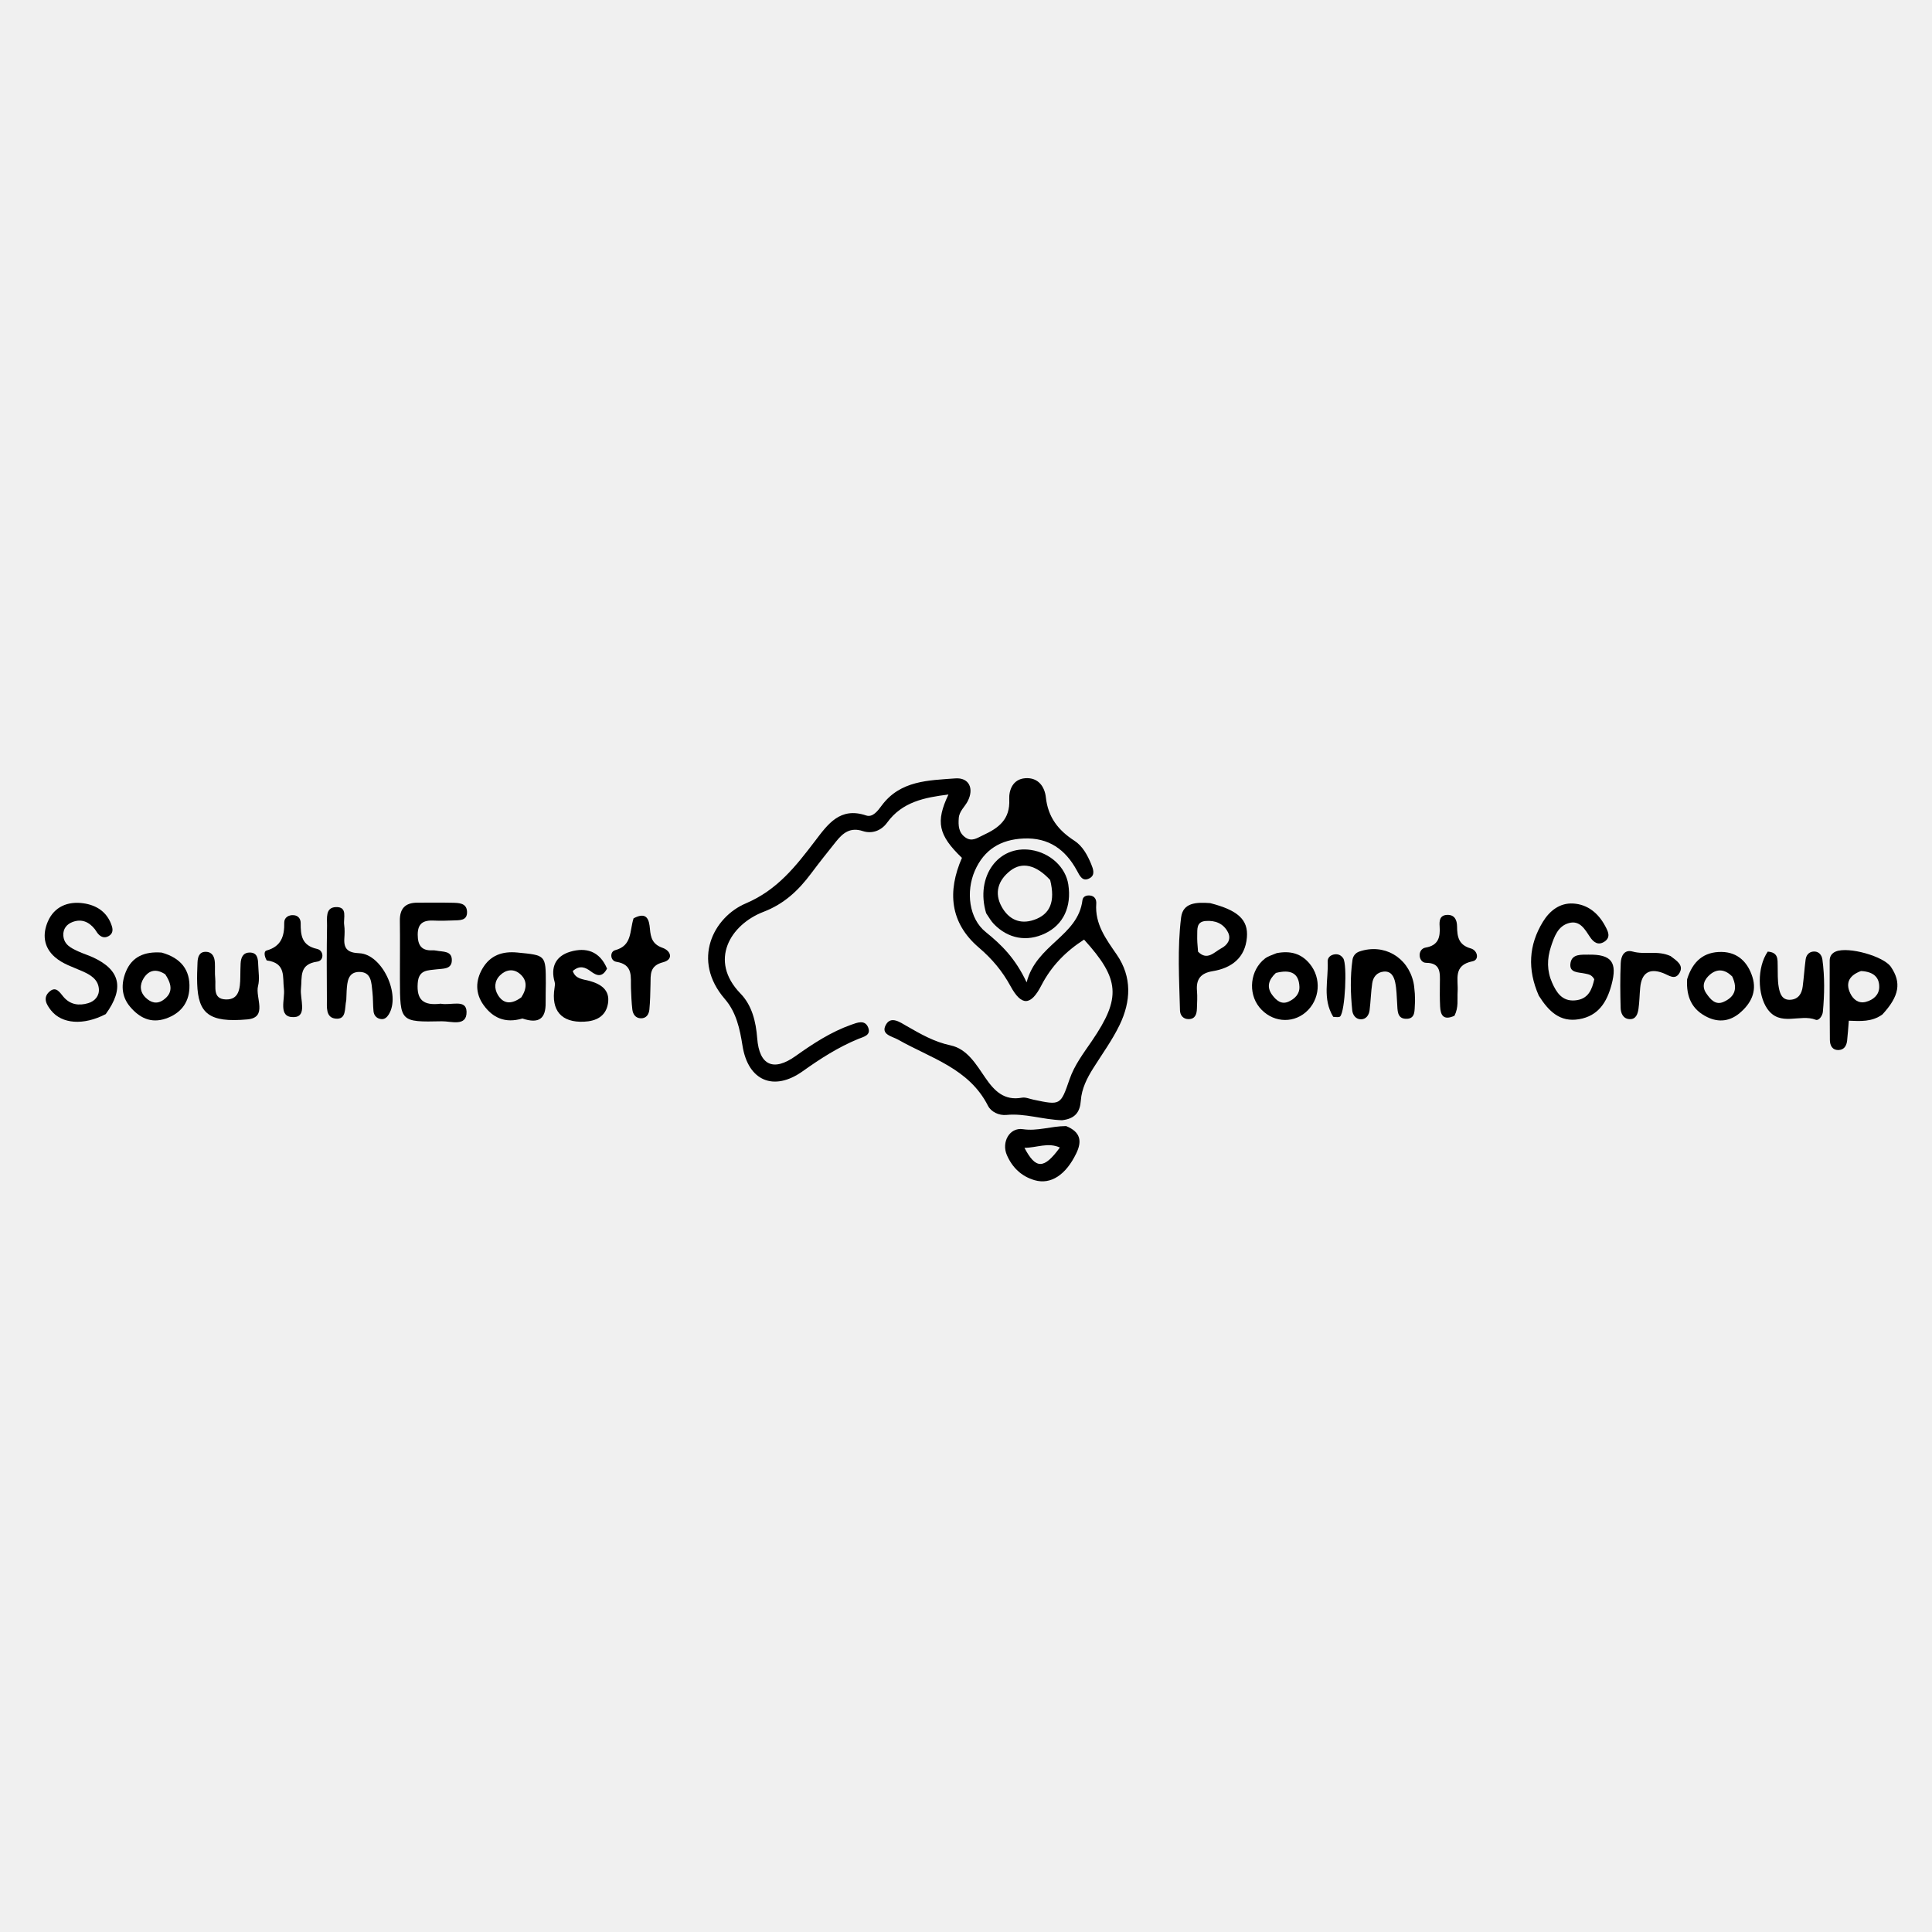
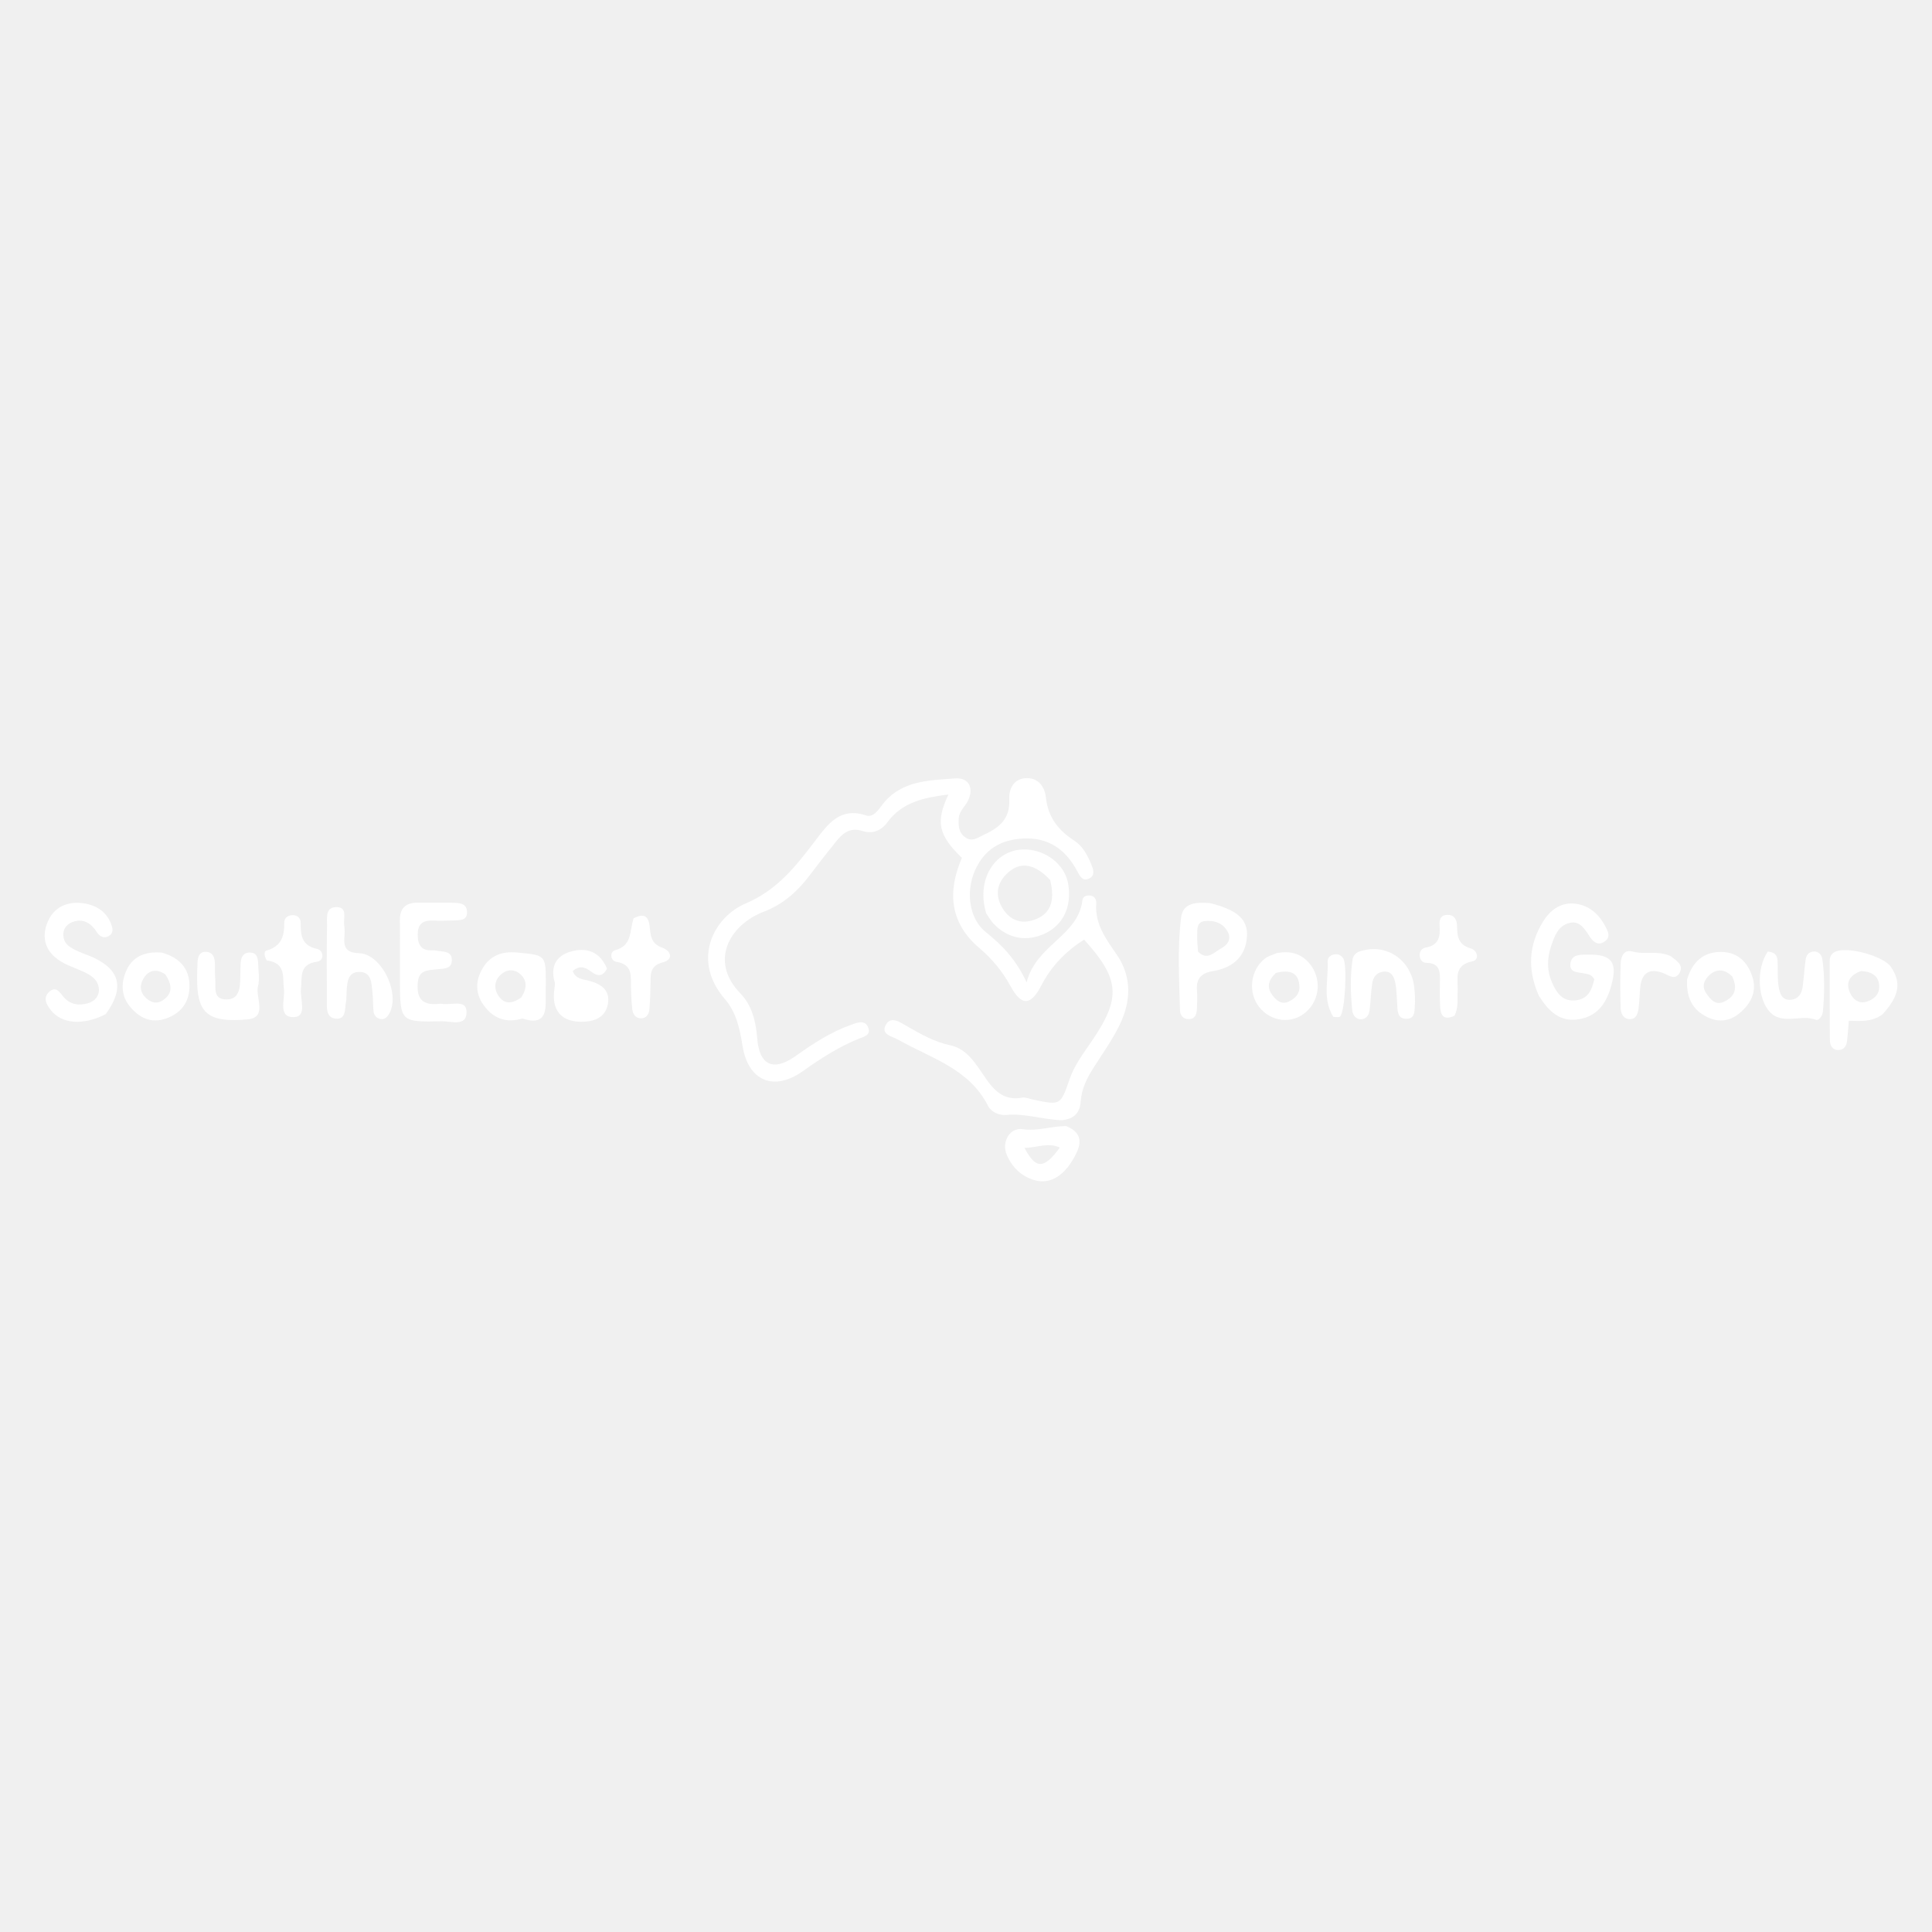
<svg xmlns="http://www.w3.org/2000/svg" version="1.1" id="Layer_1" x="0px" y="0px" width="100%" viewBox="0 0 496 496" enable-background="new 0 0 496 496" xml:space="preserve">
-   <path fill="#000000" opacity="1" stroke="none" d=" M272.637,287.597   C267.599,287.422 263.115,285.77 258.379,286.236   C256.441,286.426 254.429,285.435 253.641,283.88   C248.786,274.295 238.941,271.668 230.603,266.926   C229.025,266.028 225.972,265.611 227.473,263.014   C228.774,260.761 231.122,262.471 232.769,263.414   C236.362,265.469 239.822,267.481 244.05,268.378   C248.323,269.285 250.629,273.301 252.981,276.722   C255.295,280.086 257.805,282.637 262.361,281.807   C263.276,281.64 264.314,282.103 265.288,282.31   C272.238,283.781 272.277,283.797 274.568,277.126   C275.836,273.431 278.17,270.391 280.325,267.231   C287.87,256.164 287.511,251.354 278.312,241.221   C273.657,244.217 269.942,247.947 267.334,253.008   C264.6,258.314 262.208,258.278 259.431,253.172   C257.329,249.309 254.679,246.154 251.299,243.27   C243.831,236.894 243.2,228.823 246.956,220.237   C240.878,214.389 240.166,211.017 243.492,203.974   C237.43,204.743 231.652,205.806 227.739,211.209   C226.257,213.254 223.88,214.144 221.496,213.36   C218.3,212.31 216.411,213.839 214.667,216.012   C212.479,218.736 210.308,221.478 208.214,224.275   C204.981,228.593 201.342,232.046 196.02,234.09   C187.48,237.37 181.892,246.627 190.109,255.074   C193.04,258.088 194.069,262.253 194.396,266.556   C194.923,273.518 198.575,275.159 204.233,271.131   C208.726,267.933 213.326,264.921 218.558,263.071   C220.053,262.542 222.066,261.687 222.897,263.818   C223.681,265.828 221.64,266.187 220.32,266.731   C215.2,268.842 210.595,271.797 206.1,275.001   C198.656,280.308 192.056,277.497 190.625,268.48   C189.939,264.153 189.039,259.89 186.097,256.488   C177.442,246.481 183.172,235.451 191.462,231.931   C199.583,228.483 204.337,222.345 209.273,215.871   C212.514,211.62 215.665,207.083 222.366,209.356   C224.072,209.934 225.389,208.111 226.36,206.801   C231.144,200.349 238.392,200.353 245.24,199.838   C248.801,199.57 250.104,202.446 248.451,205.666   C247.701,207.129 246.269,208.243 246.143,210.026   C246.011,211.893 246.065,213.725 247.808,214.971   C249.509,216.186 250.835,215.139 252.385,214.421   C256.382,212.569 259.36,210.389 259.104,205.215   C258.989,202.902 259.978,200.026 263.216,199.79   C266.569,199.546 268.207,201.992 268.503,204.704   C269.06,209.804 271.665,213.147 275.807,215.823   C277.916,217.185 279.171,219.503 280.137,221.837   C280.642,223.058 281.236,224.626 279.775,225.447   C277.913,226.494 277.212,224.855 276.477,223.503   C273.532,218.09 269.232,214.982 262.792,215.266   C256.896,215.526 252.635,218.113 250.261,223.569   C247.937,228.913 248.76,235.817 253.05,239.268   C257.112,242.536 260.671,246.034 263.564,252.2   C266.046,242.452 276.747,240.386 277.896,231.107   C278.012,230.169 278.863,229.812 279.792,229.897   C281.058,230.014 281.517,230.954 281.441,231.994   C281.058,237.251 283.949,241.074 286.717,245.1   C290.674,250.855 290.341,257.124 287.434,263.142   C285.561,267.017 282.987,270.556 280.682,274.217   C279.063,276.786 277.696,279.49 277.482,282.531   C277.275,285.485 276.036,287.218 272.637,287.597  z" />
-   <path fill="#000000" opacity="1" stroke="none" d=" M395.05,255.611   C392.081,248.844 392.468,242.599 396.11,236.647   C397.847,233.81 400.448,231.762 403.873,231.96   C407.609,232.177 410.334,234.442 412.092,237.733   C412.794,239.046 413.637,240.584 411.936,241.726   C410.366,242.779 409.158,241.998 408.195,240.549   C406.907,238.613 405.616,236.216 402.822,236.968   C399.956,237.739 399.037,240.428 398.178,243.029   C397.138,246.178 397.122,249.228 398.467,252.278   C399.602,254.849 401.061,257.08 404.297,256.835   C407.843,256.566 408.716,253.947 409.299,251.399   C408.588,250.151 407.73,250.136 406.927,249.947   C405.259,249.556 402.688,249.865 403.213,247.13   C403.647,244.863 405.985,245.114 407.782,245.083   C413.721,244.979 415.272,247.013 413.732,252.79   C412.543,257.246 410.372,260.817 405.38,261.66   C400.497,262.485 397.604,259.658 395.05,255.611  z" />
-   <path fill="#000000" opacity="1" stroke="none" d=" M113.135,257.678   C115.788,258.194 119.695,256.407 119.777,259.727   C119.876,263.693 115.764,262.141 113.445,262.192   C102.712,262.428 102.703,262.335 102.67,251.349   C102.655,246.359 102.73,241.368 102.655,236.38   C102.608,233.251 104.047,231.747 107.133,231.744   C110.127,231.741 113.121,231.697 116.114,231.765   C117.766,231.803 119.793,231.795 119.901,234.033   C120.019,236.48 117.894,236.224 116.285,236.305   C114.625,236.388 112.956,236.407 111.297,236.337   C108.716,236.228 107.228,237.018 107.241,239.975   C107.252,242.667 108.187,244.086 110.985,243.984   C111.316,243.972 111.658,243.976 111.979,244.046   C113.661,244.414 116.119,244.001 115.996,246.655   C115.892,248.901 113.669,248.646 112.105,248.853   C109.803,249.157 107.492,248.905 107.241,252.41   C106.936,256.666 108.637,258.225 113.135,257.678  z" />
-   <path fill="#000000" opacity="1" stroke="none" d=" M27.142,260.354   C21.383,263.334 15.873,262.876 13.104,259.396   C11.922,257.911 10.895,256.129 12.724,254.551   C14.4,253.104 15.341,254.787 16.292,255.911   C18.023,257.955 20.28,258.248 22.651,257.54   C24.387,257.023 25.553,255.635 25.377,253.802   C25.142,251.357 23.175,250.246 21.136,249.338   C18.712,248.258 16.118,247.493 14.072,245.696   C11.143,243.125 10.899,239.78 12.286,236.573   C13.923,232.789 17.386,231.342 21.348,231.89   C24.816,232.369 27.586,234.165 28.722,237.776   C29.054,238.829 28.913,239.765 27.858,240.341   C26.824,240.905 25.931,240.575 25.196,239.756   C24.866,239.389 24.646,238.926 24.337,238.537   C22.841,236.654 20.934,235.829 18.618,236.705   C17.119,237.272 16.155,238.474 16.26,240.175   C16.407,242.571 18.315,243.43 20.141,244.272   C21.348,244.828 22.632,245.215 23.84,245.768   C30.837,248.971 32.016,253.677 27.142,260.354  z" />
-   <path fill="#000000" opacity="1" stroke="none" d=" M310.685,231.855   C317.803,233.678 320.502,236.115 320.114,240.665   C319.668,245.901 316.199,248.529 311.318,249.329   C308.247,249.832 307.032,251.389 307.303,254.414   C307.435,255.894 307.329,257.398 307.285,258.89   C307.243,260.315 306.886,261.63 305.139,261.637   C303.767,261.642 302.968,260.652 302.936,259.394   C302.736,251.441 302.238,243.455 303.222,235.55   C303.701,231.707 307.126,231.595 310.685,231.855  M307.572,244.317   C309.943,246.749 311.741,244.401 313.558,243.446   C315.052,242.661 316.18,241.171 315.262,239.356   C314.11,237.08 311.975,236.24 309.501,236.447   C307.12,236.646 307.4,238.545 307.361,240.157   C307.333,241.302 307.395,242.449 307.572,244.317  z" />
-   <path fill="#000000" opacity="1" stroke="none" d=" M483.255,260.452   C480.502,262.409 477.652,262.149 474.644,262.047   C474.487,263.939 474.391,265.564 474.206,267.18   C474.063,268.427 473.477,269.485 472.109,269.566   C470.379,269.667 469.795,268.373 469.781,266.964   C469.712,260.165 469.721,253.365 469.736,246.565   C469.738,245.488 470.31,244.673 471.335,244.265   C474.594,242.966 483.602,245.502 485.449,248.225   C488.181,252.252 487.64,255.7 483.255,260.452  M477.776,249.293   C475.007,250.304 473.639,252.11 475.007,255.002   C475.735,256.542 477.111,257.71 479.012,257.211   C480.891,256.718 482.415,255.453 482.451,253.432   C482.496,250.969 481.062,249.459 477.776,249.293  z" />
-   <path fill="#000000" opacity="1" stroke="none" d=" M88.9,256.722   C88.43,258.933 89.005,261.829 86.124,261.506   C83.584,261.222 83.938,258.536 83.923,256.599   C83.874,250.281 83.854,243.962 83.961,237.645   C83.993,235.785 83.46,232.983 86.209,232.878   C89.367,232.757 88.1,235.708 88.361,237.456   C88.531,238.595 88.473,239.783 88.399,240.942   C88.221,243.728 89.461,244.607 92.241,244.722   C98.105,244.963 102.985,255.385 99.789,260.464   C99.326,261.2 98.698,261.761 97.769,261.618   C96.652,261.447 95.997,260.67 95.891,259.601   C95.726,257.95 95.8,256.275 95.608,254.629   C95.344,252.361 95.416,249.49 92.188,249.523   C89.324,249.553 89.146,252.09 88.997,254.31   C88.953,254.973 88.946,255.639 88.9,256.722  z" />
-   <path fill="#000000" opacity="1" stroke="none" d=" M253.171,234.445   C250.352,225.011 256.285,216.943 264.674,218.206   C269.606,218.948 273.575,222.612 274.262,227.057   C275.149,232.792 272.988,237.382 268.349,239.617   C263.65,241.88 258.805,241.017 255.128,237.195   C254.444,236.484 253.941,235.599 253.171,234.445  M269.606,225.925   C266.02,222.046 262.407,221.154 259.34,223.568   C256.234,226.012 255.216,229.256 257.151,232.771   C258.904,235.955 261.784,237.44 265.506,236.141   C269.556,234.727 270.989,231.537 269.606,225.925  z" />
-   <path fill="#000000" opacity="1" stroke="none" d=" M134.121,261.48   C129.656,262.796 126.502,261.287 124.156,258.041   C121.995,255.052 122.05,251.734 123.879,248.627   C125.852,245.276 128.921,244.163 132.816,244.542   C140.105,245.253 140.12,245.144 140.128,252.41   C140.13,254.075 140.053,255.741 140.081,257.405   C140.147,261.433 138.428,262.94 134.121,261.48  M133.843,256.043   C135.26,253.849 135.512,251.605 133.313,249.884   C131.714,248.633 129.81,248.961 128.361,250.408   C126.89,251.878 126.833,253.795 127.828,255.437   C129.144,257.607 131.107,258.058 133.843,256.043  z" />
-   <path fill="#000000" opacity="1" stroke="none" d=" M155.845,248.669   C154.594,251.034 153.18,250.514 151.675,249.376   C150.275,248.317 148.82,247.728 147.045,249.294   C147.754,251.377 149.646,251.365 151.31,251.818   C154.259,252.622 156.675,254.153 156.08,257.666   C155.526,260.936 153.043,262.162 149.915,262.3   C144.133,262.555 141.434,259.444 142.371,253.602   C142.448,253.122 142.531,252.588 142.402,252.141   C141.275,248.258 142.689,245.432 146.403,244.335   C150.392,243.157 153.929,244.125 155.845,248.669  z" />
-   <path fill="#000000" opacity="1" stroke="none" d=" M453.831,244.304   C456.575,244.509 456.352,246.295 456.383,247.978   C456.417,249.803 456.337,251.661 456.654,253.442   C456.94,255.053 457.491,256.857 459.741,256.664   C461.732,256.494 462.571,255.068 462.804,253.273   C463.104,250.967 463.252,248.64 463.557,246.334   C463.697,245.282 464.324,244.435 465.453,244.299   C466.902,244.124 467.704,245.168 467.863,246.327   C468.472,250.792 468.402,255.287 467.981,259.767   C467.883,260.811 466.933,262.119 466.157,261.807   C462.141,260.191 456.995,263.717 453.705,258.968   C451.214,255.371 451.027,248.389 453.831,244.304  z" />
-   <path fill="#000000" opacity="1" stroke="none" d=" M363.231,255.114   C363.253,256.217 363.314,256.888 363.255,257.548   C363.1,259.292 363.537,261.705 360.819,261.55   C358.632,261.425 358.808,259.301 358.692,257.644   C358.565,255.827 358.559,253.977 358.185,252.208   C357.876,250.748 357.165,249.243 355.219,249.439   C353.496,249.612 352.53,250.82 352.294,252.406   C351.952,254.702 351.905,257.041 351.615,259.347   C351.46,260.581 350.748,261.672 349.414,261.684   C348.079,261.695 347.28,260.59 347.158,259.388   C346.721,255.081 346.61,250.756 347.216,246.453   C347.357,245.453 347.959,244.629 349.028,244.269   C355.266,242.164 361.405,245.669 362.88,252.208   C363.062,253.015 363.107,253.853 363.231,255.114  z" />
-   <path fill="#000000" opacity="1" stroke="none" d=" M41.494,244.553   C46.467,245.929 48.868,249.041 48.625,253.763   C48.43,257.558 46.302,260.207 42.597,261.487   C38.715,262.829 35.756,261.268 33.366,258.427   C31.127,255.766 31.056,252.564 32.297,249.501   C33.866,245.628 37.083,244.225 41.494,244.553  M42.414,250.127   C40.233,248.692 38.263,248.924 36.87,251.161   C35.816,252.855 35.889,254.69 37.427,256.155   C38.739,257.405 40.275,257.885 41.921,256.724   C44.284,255.056 44.316,252.966 42.414,250.127  z" />
-   <path fill="#000000" opacity="1" stroke="none" d=" M433.132,251.406   C434.573,246.72 437.491,244.312 442.012,244.391   C446.191,244.464 448.729,247.076 449.91,250.85   C451.09,254.621 449.466,257.702 446.625,260.086   C444.142,262.17 441.283,262.575 438.275,261.105   C434.38,259.202 432.875,255.964 433.132,251.406  M444.705,250.682   C442.937,248.922 440.951,248.548 439.002,250.203   C437.524,251.459 436.778,253.168 438.047,255.015   C439.084,256.525 440.391,258.143 442.474,257.221   C444.98,256.112 446.366,254.193 444.705,250.682  z" />
-   <path fill="#000000" opacity="1" stroke="none" d=" M327.75,244.699   C331.318,244.014 334.051,244.825 336.177,247.349   C339.352,251.118 338.907,256.713 335.212,259.881   C331.626,262.954 326.373,262.38 323.305,258.581   C320.329,254.896 320.96,249.043 324.724,246.107   C325.49,245.51 326.489,245.212 327.75,244.699  M327.561,249.779   C325.777,251.434 325.031,253.332 326.632,255.461   C327.641,256.802 328.96,258.007 330.851,257.131   C332.419,256.405 333.675,255.194 333.6,253.329   C333.46,249.834 331.382,248.812 327.561,249.779  z" />
-   <path fill="#000000" opacity="1" stroke="none" d=" M162.655,235.762   C166.136,233.908 166.661,236.204 166.854,238.446   C167.053,240.76 167.517,242.425 170.09,243.332   C172.279,244.103 172.951,246.337 170.233,247.035   C166.709,247.941 167.059,250.247 167.002,252.718   C166.952,254.867 166.921,257.021 166.718,259.157   C166.603,260.364 165.966,261.453 164.54,261.428   C163.157,261.403 162.483,260.377 162.338,259.146   C162.126,257.344 162.059,255.522 161.988,253.707   C161.875,250.82 162.652,247.641 158.227,246.92   C156.629,246.659 156.508,244.32 157.926,243.941   C162.331,242.766 161.6,239.073 162.655,235.762  z" />
-   <path fill="#000000" opacity="1" stroke="none" d=" M61.694,250.785   C61.721,249.368 61.716,248.367 61.774,247.369   C61.857,245.932 62.305,244.619 63.976,244.551   C66.09,244.466 66.242,246.107 66.289,247.658   C66.343,249.489 66.693,251.42 66.248,253.135   C65.483,256.085 68.834,261.228 63.505,261.71   C53.646,262.601 50.879,260.175 50.623,252.547   C50.561,250.718 50.629,248.881 50.71,247.051   C50.774,245.628 51.188,244.274 52.941,244.362   C54.584,244.445 55.09,245.737 55.166,247.175   C55.236,248.505 55.116,249.851 55.255,251.171   C55.481,253.321 54.488,256.489 57.986,256.585   C61.346,256.678 61.66,253.846 61.694,250.785  z" />
-   <path fill="#000000" opacity="1" stroke="none" d=" M273.703,289.095   C277.489,290.628 277.786,293.032 276.319,296.081   C273.652,301.624 269.78,304.199 265.612,302.99   C262.211,302.003 259.86,299.71 258.481,296.511   C257.069,293.235 259.172,289.386 262.597,289.894   C266.383,290.457 269.742,289.113 273.703,289.095  M272.098,294.602   C269.054,293.214 266.174,294.665 263.01,294.682   C265.911,300.207 268.007,300.219 272.098,294.602  z" />
-   <path fill="#000000" opacity="1" stroke="none" d=" M68.473,246.571   C67.837,245.468 67.695,244.23 68.418,244.03   C72.192,242.986 73.039,240.352 72.971,236.879   C72.946,235.601 74.038,234.841 75.408,234.954   C76.601,235.053 77.2,235.922 77.195,236.987   C77.179,240.125 77.446,242.749 81.406,243.617   C83.168,244.004 83.263,246.622 81.455,246.876   C76.699,247.544 77.592,250.798 77.262,253.883   C76.989,256.443 78.95,261.005 75.459,261.123   C71.23,261.265 73.234,256.532 72.891,253.892   C72.496,250.858 73.536,247.231 68.473,246.571  z" />
-   <path fill="#000000" opacity="1" stroke="none" d=" M373.402,260.777   C370.48,262.097 369.826,260.513 369.72,258.401   C369.62,256.406 369.631,254.403 369.659,252.404   C369.695,249.832 369.93,247.204 366.14,247.184   C365.208,247.179 364.623,246.427 364.489,245.563   C364.314,244.431 364.957,243.442 365.984,243.272   C369.252,242.732 369.798,240.62 369.596,237.819   C369.5,236.493 369.561,234.988 371.454,234.884   C373.47,234.773 374.053,236.234 374.069,237.818   C374.096,240.49 374.459,242.614 377.609,243.496   C379.35,243.983 379.846,246.427 378.057,246.786   C372.966,247.808 374.418,251.476 374.214,254.557   C374.083,256.536 374.517,258.564 373.402,260.777  z" />
-   <path fill="#000000" opacity="1" stroke="none" d=" M428.886,245.453   C430.537,246.697 432.252,247.788 431.229,249.685   C430.078,251.818 428.424,250.359 426.911,249.794   C423.394,248.481 421.452,249.825 421.093,253.51   C420.915,255.331 420.907,257.174 420.649,258.982   C420.459,260.314 419.997,261.776 418.268,261.637   C416.648,261.506 416.098,260.073 416.061,258.723   C415.957,254.897 415.919,251.06 416.089,247.238   C416.165,245.528 416.922,243.663 419.163,244.294   C422.265,245.168 425.527,243.922 428.886,245.453  z" />
-   <path fill="#000000" opacity="1" stroke="none" d=" M342.282,261.05   C339.438,256.396 341.079,251.564 340.85,246.883   C340.798,245.822 341.624,245.101 342.767,244.995   C343.667,244.912 344.357,245.305 344.852,246.043   C345.905,247.613 345.337,259.548 344.065,260.937   C343.807,261.219 343.135,261.12 342.282,261.05  z" />
+   <path fill="#FFFFFF" opacity="1" stroke="none" d=" M272.637,287.597   C267.599,287.422 263.115,285.77 258.379,286.236   C256.441,286.426 254.429,285.435 253.641,283.88   C248.786,274.295 238.941,271.668 230.603,266.926   C229.025,266.028 225.972,265.611 227.473,263.014   C228.774,260.761 231.122,262.471 232.769,263.414   C236.362,265.469 239.822,267.481 244.05,268.378   C248.323,269.285 250.629,273.301 252.981,276.722   C255.295,280.086 257.805,282.637 262.361,281.807   C263.276,281.64 264.314,282.103 265.288,282.31   C272.238,283.781 272.277,283.797 274.568,277.126   C275.836,273.431 278.17,270.391 280.325,267.231   C287.87,256.164 287.511,251.354 278.312,241.221   C273.657,244.217 269.942,247.947 267.334,253.008   C264.6,258.314 262.208,258.278 259.431,253.172   C257.329,249.309 254.679,246.154 251.299,243.27   C243.831,236.894 243.2,228.823 246.956,220.237   C240.878,214.389 240.166,211.017 243.492,203.974   C237.43,204.743 231.652,205.806 227.739,211.209   C226.257,213.254 223.88,214.144 221.496,213.36   C218.3,212.31 216.411,213.839 214.667,216.012   C212.479,218.736 210.308,221.478 208.214,224.275   C204.981,228.593 201.342,232.046 196.02,234.09   C187.48,237.37 181.892,246.627 190.109,255.074   C193.04,258.088 194.069,262.253 194.396,266.556   C194.923,273.518 198.575,275.159 204.233,271.131   C208.726,267.933 213.326,264.921 218.558,263.071   C220.053,262.542 222.066,261.687 222.897,263.818   C223.681,265.828 221.64,266.187 220.32,266.731   C215.2,268.842 210.595,271.797 206.1,275.001   C198.656,280.308 192.056,277.497 190.625,268.48   C189.939,264.153 189.039,259.89 186.097,256.488   C177.442,246.481 183.172,235.451 191.462,231.931   C199.583,228.483 204.337,222.345 209.273,215.871   C212.514,211.62 215.665,207.083 222.366,209.356   C224.072,209.934 225.389,208.111 226.36,206.801   C231.144,200.349 238.392,200.353 245.24,199.838   C248.801,199.57 250.104,202.446 248.451,205.666   C247.701,207.129 246.269,208.243 246.143,210.026   C246.011,211.893 246.065,213.725 247.808,214.971   C249.509,216.186 250.835,215.139 252.385,214.421   C256.382,212.569 259.36,210.389 259.104,205.215   C258.989,202.902 259.978,200.026 263.216,199.79   C266.569,199.546 268.207,201.992 268.503,204.704   C269.06,209.804 271.665,213.147 275.807,215.823   C277.916,217.185 279.171,219.503 280.137,221.837   C280.642,223.058 281.236,224.626 279.775,225.447   C277.913,226.494 277.212,224.855 276.477,223.503   C273.532,218.09 269.232,214.982 262.792,215.266   C256.896,215.526 252.635,218.113 250.261,223.569   C247.937,228.913 248.76,235.817 253.05,239.268   C257.112,242.536 260.671,246.034 263.564,252.2   C266.046,242.452 276.747,240.386 277.896,231.107   C278.012,230.169 278.863,229.812 279.792,229.897   C281.058,230.014 281.517,230.954 281.441,231.994   C281.058,237.251 283.949,241.074 286.717,245.1   C290.674,250.855 290.341,257.124 287.434,263.142   C285.561,267.017 282.987,270.556 280.682,274.217   C279.063,276.786 277.696,279.49 277.482,282.531   C277.275,285.485 276.036,287.218 272.637,287.597  z" />
+   <path fill="#FFFFFF" opacity="1" stroke="none" d=" M395.05,255.611   C392.081,248.844 392.468,242.599 396.11,236.647   C397.847,233.81 400.448,231.762 403.873,231.96   C407.609,232.177 410.334,234.442 412.092,237.733   C412.794,239.046 413.637,240.584 411.936,241.726   C410.366,242.779 409.158,241.998 408.195,240.549   C406.907,238.613 405.616,236.216 402.822,236.968   C399.956,237.739 399.037,240.428 398.178,243.029   C397.138,246.178 397.122,249.228 398.467,252.278   C399.602,254.849 401.061,257.08 404.297,256.835   C407.843,256.566 408.716,253.947 409.299,251.399   C408.588,250.151 407.73,250.136 406.927,249.947   C405.259,249.556 402.688,249.865 403.213,247.13   C403.647,244.863 405.985,245.114 407.782,245.083   C413.721,244.979 415.272,247.013 413.732,252.79   C412.543,257.246 410.372,260.817 405.38,261.66   C400.497,262.485 397.604,259.658 395.05,255.611  z" />
+   <path fill="#FFFFFF" opacity="1" stroke="none" d=" M113.135,257.678   C115.788,258.194 119.695,256.407 119.777,259.727   C119.876,263.693 115.764,262.141 113.445,262.192   C102.712,262.428 102.703,262.335 102.67,251.349   C102.655,246.359 102.73,241.368 102.655,236.38   C102.608,233.251 104.047,231.747 107.133,231.744   C110.127,231.741 113.121,231.697 116.114,231.765   C117.766,231.803 119.793,231.795 119.901,234.033   C120.019,236.48 117.894,236.224 116.285,236.305   C114.625,236.388 112.956,236.407 111.297,236.337   C108.716,236.228 107.228,237.018 107.241,239.975   C107.252,242.667 108.187,244.086 110.985,243.984   C111.316,243.972 111.658,243.976 111.979,244.046   C113.661,244.414 116.119,244.001 115.996,246.655   C115.892,248.901 113.669,248.646 112.105,248.853   C109.803,249.157 107.492,248.905 107.241,252.41   C106.936,256.666 108.637,258.225 113.135,257.678  z" />
+   <path fill="#FFFFFF" opacity="1" stroke="none" d=" M27.142,260.354   C21.383,263.334 15.873,262.876 13.104,259.396   C11.922,257.911 10.895,256.129 12.724,254.551   C14.4,253.104 15.341,254.787 16.292,255.911   C18.023,257.955 20.28,258.248 22.651,257.54   C24.387,257.023 25.553,255.635 25.377,253.802   C25.142,251.357 23.175,250.246 21.136,249.338   C18.712,248.258 16.118,247.493 14.072,245.696   C11.143,243.125 10.899,239.78 12.286,236.573   C13.923,232.789 17.386,231.342 21.348,231.89   C24.816,232.369 27.586,234.165 28.722,237.776   C29.054,238.829 28.913,239.765 27.858,240.341   C26.824,240.905 25.931,240.575 25.196,239.756   C24.866,239.389 24.646,238.926 24.337,238.537   C22.841,236.654 20.934,235.829 18.618,236.705   C17.119,237.272 16.155,238.474 16.26,240.175   C16.407,242.571 18.315,243.43 20.141,244.272   C21.348,244.828 22.632,245.215 23.84,245.768   C30.837,248.971 32.016,253.677 27.142,260.354  z" />
+   <path fill="#FFFFFF" opacity="1" stroke="none" d=" M310.685,231.855   C317.803,233.678 320.502,236.115 320.114,240.665   C319.668,245.901 316.199,248.529 311.318,249.329   C308.247,249.832 307.032,251.389 307.303,254.414   C307.435,255.894 307.329,257.398 307.285,258.89   C307.243,260.315 306.886,261.63 305.139,261.637   C303.767,261.642 302.968,260.652 302.936,259.394   C302.736,251.441 302.238,243.455 303.222,235.55   C303.701,231.707 307.126,231.595 310.685,231.855  M307.572,244.317   C309.943,246.749 311.741,244.401 313.558,243.446   C315.052,242.661 316.18,241.171 315.262,239.356   C314.11,237.08 311.975,236.24 309.501,236.447   C307.12,236.646 307.4,238.545 307.361,240.157   C307.333,241.302 307.395,242.449 307.572,244.317  z" />
+   <path fill="#FFFFFF" opacity="1" stroke="none" d=" M483.255,260.452   C480.502,262.409 477.652,262.149 474.644,262.047   C474.487,263.939 474.391,265.564 474.206,267.18   C474.063,268.427 473.477,269.485 472.109,269.566   C470.379,269.667 469.795,268.373 469.781,266.964   C469.712,260.165 469.721,253.365 469.736,246.565   C469.738,245.488 470.31,244.673 471.335,244.265   C474.594,242.966 483.602,245.502 485.449,248.225   C488.181,252.252 487.64,255.7 483.255,260.452  M477.776,249.293   C475.007,250.304 473.639,252.11 475.007,255.002   C475.735,256.542 477.111,257.71 479.012,257.211   C480.891,256.718 482.415,255.453 482.451,253.432   C482.496,250.969 481.062,249.459 477.776,249.293  z" />
+   <path fill="#FFFFFF" opacity="1" stroke="none" d=" M88.9,256.722   C88.43,258.933 89.005,261.829 86.124,261.506   C83.584,261.222 83.938,258.536 83.923,256.599   C83.874,250.281 83.854,243.962 83.961,237.645   C83.993,235.785 83.46,232.983 86.209,232.878   C89.367,232.757 88.1,235.708 88.361,237.456   C88.531,238.595 88.473,239.783 88.399,240.942   C88.221,243.728 89.461,244.607 92.241,244.722   C98.105,244.963 102.985,255.385 99.789,260.464   C99.326,261.2 98.698,261.761 97.769,261.618   C96.652,261.447 95.997,260.67 95.891,259.601   C95.726,257.95 95.8,256.275 95.608,254.629   C95.344,252.361 95.416,249.49 92.188,249.523   C89.324,249.553 89.146,252.09 88.997,254.31   C88.953,254.973 88.946,255.639 88.9,256.722  z" />
+   <path fill="#FFFFFF" opacity="1" stroke="none" d=" M253.171,234.445   C250.352,225.011 256.285,216.943 264.674,218.206   C269.606,218.948 273.575,222.612 274.262,227.057   C275.149,232.792 272.988,237.382 268.349,239.617   C263.65,241.88 258.805,241.017 255.128,237.195   C254.444,236.484 253.941,235.599 253.171,234.445  M269.606,225.925   C266.02,222.046 262.407,221.154 259.34,223.568   C256.234,226.012 255.216,229.256 257.151,232.771   C258.904,235.955 261.784,237.44 265.506,236.141   C269.556,234.727 270.989,231.537 269.606,225.925  z" />
+   <path fill="#FFFFFF" opacity="1" stroke="none" d=" M134.121,261.48   C129.656,262.796 126.502,261.287 124.156,258.041   C121.995,255.052 122.05,251.734 123.879,248.627   C125.852,245.276 128.921,244.163 132.816,244.542   C140.105,245.253 140.12,245.144 140.128,252.41   C140.13,254.075 140.053,255.741 140.081,257.405   C140.147,261.433 138.428,262.94 134.121,261.48  M133.843,256.043   C135.26,253.849 135.512,251.605 133.313,249.884   C131.714,248.633 129.81,248.961 128.361,250.408   C126.89,251.878 126.833,253.795 127.828,255.437   C129.144,257.607 131.107,258.058 133.843,256.043  z" />
+   <path fill="#FFFFFF" opacity="1" stroke="none" d=" M155.845,248.669   C154.594,251.034 153.18,250.514 151.675,249.376   C150.275,248.317 148.82,247.728 147.045,249.294   C147.754,251.377 149.646,251.365 151.31,251.818   C154.259,252.622 156.675,254.153 156.08,257.666   C155.526,260.936 153.043,262.162 149.915,262.3   C144.133,262.555 141.434,259.444 142.371,253.602   C142.448,253.122 142.531,252.588 142.402,252.141   C141.275,248.258 142.689,245.432 146.403,244.335   C150.392,243.157 153.929,244.125 155.845,248.669  z" />
+   <path fill="#FFFFFF" opacity="1" stroke="none" d=" M453.831,244.304   C456.575,244.509 456.352,246.295 456.383,247.978   C456.417,249.803 456.337,251.661 456.654,253.442   C456.94,255.053 457.491,256.857 459.741,256.664   C461.732,256.494 462.571,255.068 462.804,253.273   C463.104,250.967 463.252,248.64 463.557,246.334   C463.697,245.282 464.324,244.435 465.453,244.299   C466.902,244.124 467.704,245.168 467.863,246.327   C468.472,250.792 468.402,255.287 467.981,259.767   C467.883,260.811 466.933,262.119 466.157,261.807   C462.141,260.191 456.995,263.717 453.705,258.968   C451.214,255.371 451.027,248.389 453.831,244.304  z" />
+   <path fill="#FFFFFF" opacity="1" stroke="none" d=" M363.231,255.114   C363.253,256.217 363.314,256.888 363.255,257.548   C363.1,259.292 363.537,261.705 360.819,261.55   C358.632,261.425 358.808,259.301 358.692,257.644   C358.565,255.827 358.559,253.977 358.185,252.208   C357.876,250.748 357.165,249.243 355.219,249.439   C353.496,249.612 352.53,250.82 352.294,252.406   C351.952,254.702 351.905,257.041 351.615,259.347   C351.46,260.581 350.748,261.672 349.414,261.684   C348.079,261.695 347.28,260.59 347.158,259.388   C346.721,255.081 346.61,250.756 347.216,246.453   C347.357,245.453 347.959,244.629 349.028,244.269   C355.266,242.164 361.405,245.669 362.88,252.208   C363.062,253.015 363.107,253.853 363.231,255.114  z" />
+   <path fill="#FFFFFF" opacity="1" stroke="none" d=" M41.494,244.553   C46.467,245.929 48.868,249.041 48.625,253.763   C48.43,257.558 46.302,260.207 42.597,261.487   C38.715,262.829 35.756,261.268 33.366,258.427   C31.127,255.766 31.056,252.564 32.297,249.501   C33.866,245.628 37.083,244.225 41.494,244.553  M42.414,250.127   C40.233,248.692 38.263,248.924 36.87,251.161   C35.816,252.855 35.889,254.69 37.427,256.155   C38.739,257.405 40.275,257.885 41.921,256.724   C44.284,255.056 44.316,252.966 42.414,250.127  z" />
+   <path fill="#FFFFFF" opacity="1" stroke="none" d=" M433.132,251.406   C434.573,246.72 437.491,244.312 442.012,244.391   C446.191,244.464 448.729,247.076 449.91,250.85   C451.09,254.621 449.466,257.702 446.625,260.086   C444.142,262.17 441.283,262.575 438.275,261.105   C434.38,259.202 432.875,255.964 433.132,251.406  M444.705,250.682   C442.937,248.922 440.951,248.548 439.002,250.203   C437.524,251.459 436.778,253.168 438.047,255.015   C439.084,256.525 440.391,258.143 442.474,257.221   C444.98,256.112 446.366,254.193 444.705,250.682  z" />
+   <path fill="#FFFFFF" opacity="1" stroke="none" d=" M327.75,244.699   C331.318,244.014 334.051,244.825 336.177,247.349   C339.352,251.118 338.907,256.713 335.212,259.881   C331.626,262.954 326.373,262.38 323.305,258.581   C320.329,254.896 320.96,249.043 324.724,246.107   C325.49,245.51 326.489,245.212 327.75,244.699  M327.561,249.779   C325.777,251.434 325.031,253.332 326.632,255.461   C327.641,256.802 328.96,258.007 330.851,257.131   C332.419,256.405 333.675,255.194 333.6,253.329   C333.46,249.834 331.382,248.812 327.561,249.779  z" />
+   <path fill="#FFFFFF" opacity="1" stroke="none" d=" M162.655,235.762   C166.136,233.908 166.661,236.204 166.854,238.446   C167.053,240.76 167.517,242.425 170.09,243.332   C172.279,244.103 172.951,246.337 170.233,247.035   C166.709,247.941 167.059,250.247 167.002,252.718   C166.952,254.867 166.921,257.021 166.718,259.157   C166.603,260.364 165.966,261.453 164.54,261.428   C163.157,261.403 162.483,260.377 162.338,259.146   C162.126,257.344 162.059,255.522 161.988,253.707   C161.875,250.82 162.652,247.641 158.227,246.92   C156.629,246.659 156.508,244.32 157.926,243.941   C162.331,242.766 161.6,239.073 162.655,235.762  z" />
+   <path fill="#FFFFFF" opacity="1" stroke="none" d=" M61.694,250.785   C61.721,249.368 61.716,248.367 61.774,247.369   C61.857,245.932 62.305,244.619 63.976,244.551   C66.09,244.466 66.242,246.107 66.289,247.658   C66.343,249.489 66.693,251.42 66.248,253.135   C65.483,256.085 68.834,261.228 63.505,261.71   C53.646,262.601 50.879,260.175 50.623,252.547   C50.561,250.718 50.629,248.881 50.71,247.051   C50.774,245.628 51.188,244.274 52.941,244.362   C54.584,244.445 55.09,245.737 55.166,247.175   C55.236,248.505 55.116,249.851 55.255,251.171   C55.481,253.321 54.488,256.489 57.986,256.585   C61.346,256.678 61.66,253.846 61.694,250.785  z" />
+   <path fill="#FFFFFF" opacity="1" stroke="none" d=" M273.703,289.095   C277.489,290.628 277.786,293.032 276.319,296.081   C273.652,301.624 269.78,304.199 265.612,302.99   C262.211,302.003 259.86,299.71 258.481,296.511   C257.069,293.235 259.172,289.386 262.597,289.894   C266.383,290.457 269.742,289.113 273.703,289.095  M272.098,294.602   C269.054,293.214 266.174,294.665 263.01,294.682   C265.911,300.207 268.007,300.219 272.098,294.602  z" />
+   <path fill="#FFFFFF" opacity="1" stroke="none" d=" M68.473,246.571   C67.837,245.468 67.695,244.23 68.418,244.03   C72.192,242.986 73.039,240.352 72.971,236.879   C72.946,235.601 74.038,234.841 75.408,234.954   C76.601,235.053 77.2,235.922 77.195,236.987   C77.179,240.125 77.446,242.749 81.406,243.617   C83.168,244.004 83.263,246.622 81.455,246.876   C76.699,247.544 77.592,250.798 77.262,253.883   C76.989,256.443 78.95,261.005 75.459,261.123   C71.23,261.265 73.234,256.532 72.891,253.892   C72.496,250.858 73.536,247.231 68.473,246.571  z" />
+   <path fill="#FFFFFF" opacity="1" stroke="none" d=" M373.402,260.777   C370.48,262.097 369.826,260.513 369.72,258.401   C369.62,256.406 369.631,254.403 369.659,252.404   C369.695,249.832 369.93,247.204 366.14,247.184   C365.208,247.179 364.623,246.427 364.489,245.563   C364.314,244.431 364.957,243.442 365.984,243.272   C369.252,242.732 369.798,240.62 369.596,237.819   C369.5,236.493 369.561,234.988 371.454,234.884   C373.47,234.773 374.053,236.234 374.069,237.818   C374.096,240.49 374.459,242.614 377.609,243.496   C379.35,243.983 379.846,246.427 378.057,246.786   C372.966,247.808 374.418,251.476 374.214,254.557   C374.083,256.536 374.517,258.564 373.402,260.777  z" />
+   <path fill="#FFFFFF" opacity="1" stroke="none" d=" M428.886,245.453   C430.537,246.697 432.252,247.788 431.229,249.685   C430.078,251.818 428.424,250.359 426.911,249.794   C423.394,248.481 421.452,249.825 421.093,253.51   C420.915,255.331 420.907,257.174 420.649,258.982   C420.459,260.314 419.997,261.776 418.268,261.637   C416.648,261.506 416.098,260.073 416.061,258.723   C415.957,254.897 415.919,251.06 416.089,247.238   C416.165,245.528 416.922,243.663 419.163,244.294   C422.265,245.168 425.527,243.922 428.886,245.453  z" />
+   <path fill="#FFFFFF" opacity="1" stroke="none" d=" M342.282,261.05   C339.438,256.396 341.079,251.564 340.85,246.883   C340.798,245.822 341.624,245.101 342.767,244.995   C343.667,244.912 344.357,245.305 344.852,246.043   C345.905,247.613 345.337,259.548 344.065,260.937   C343.807,261.219 343.135,261.12 342.282,261.05  z" />
</svg>
